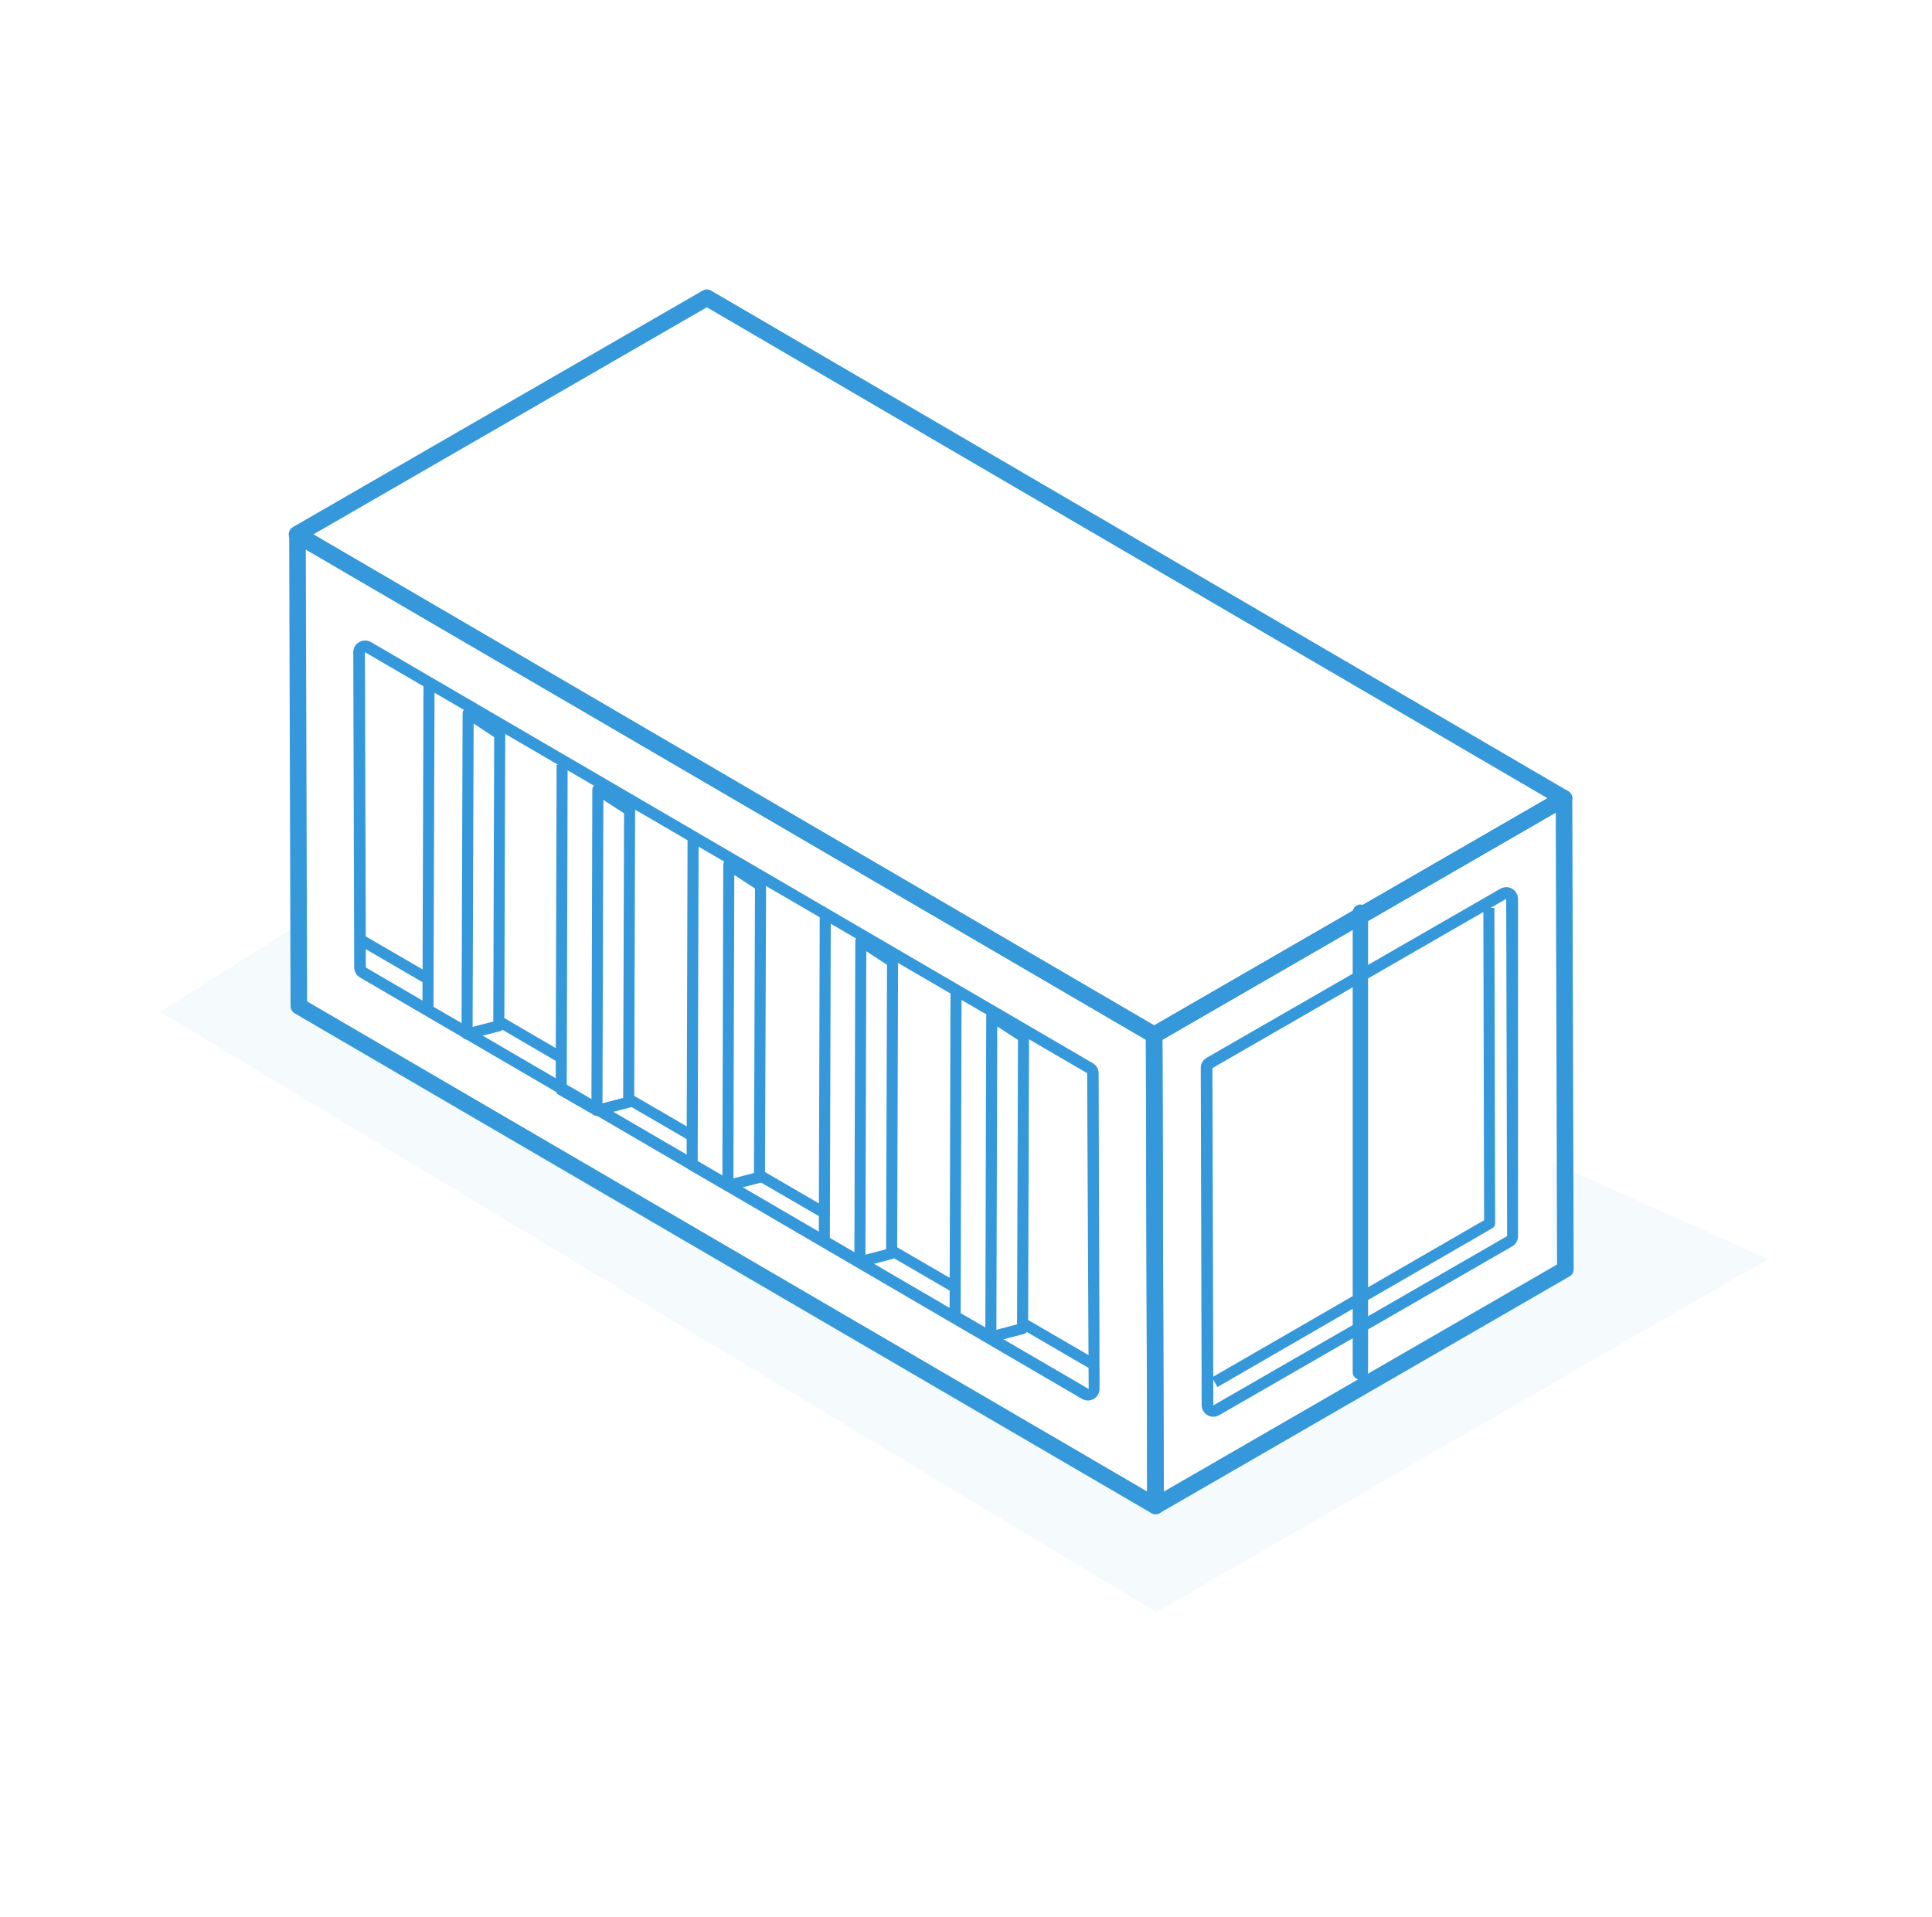
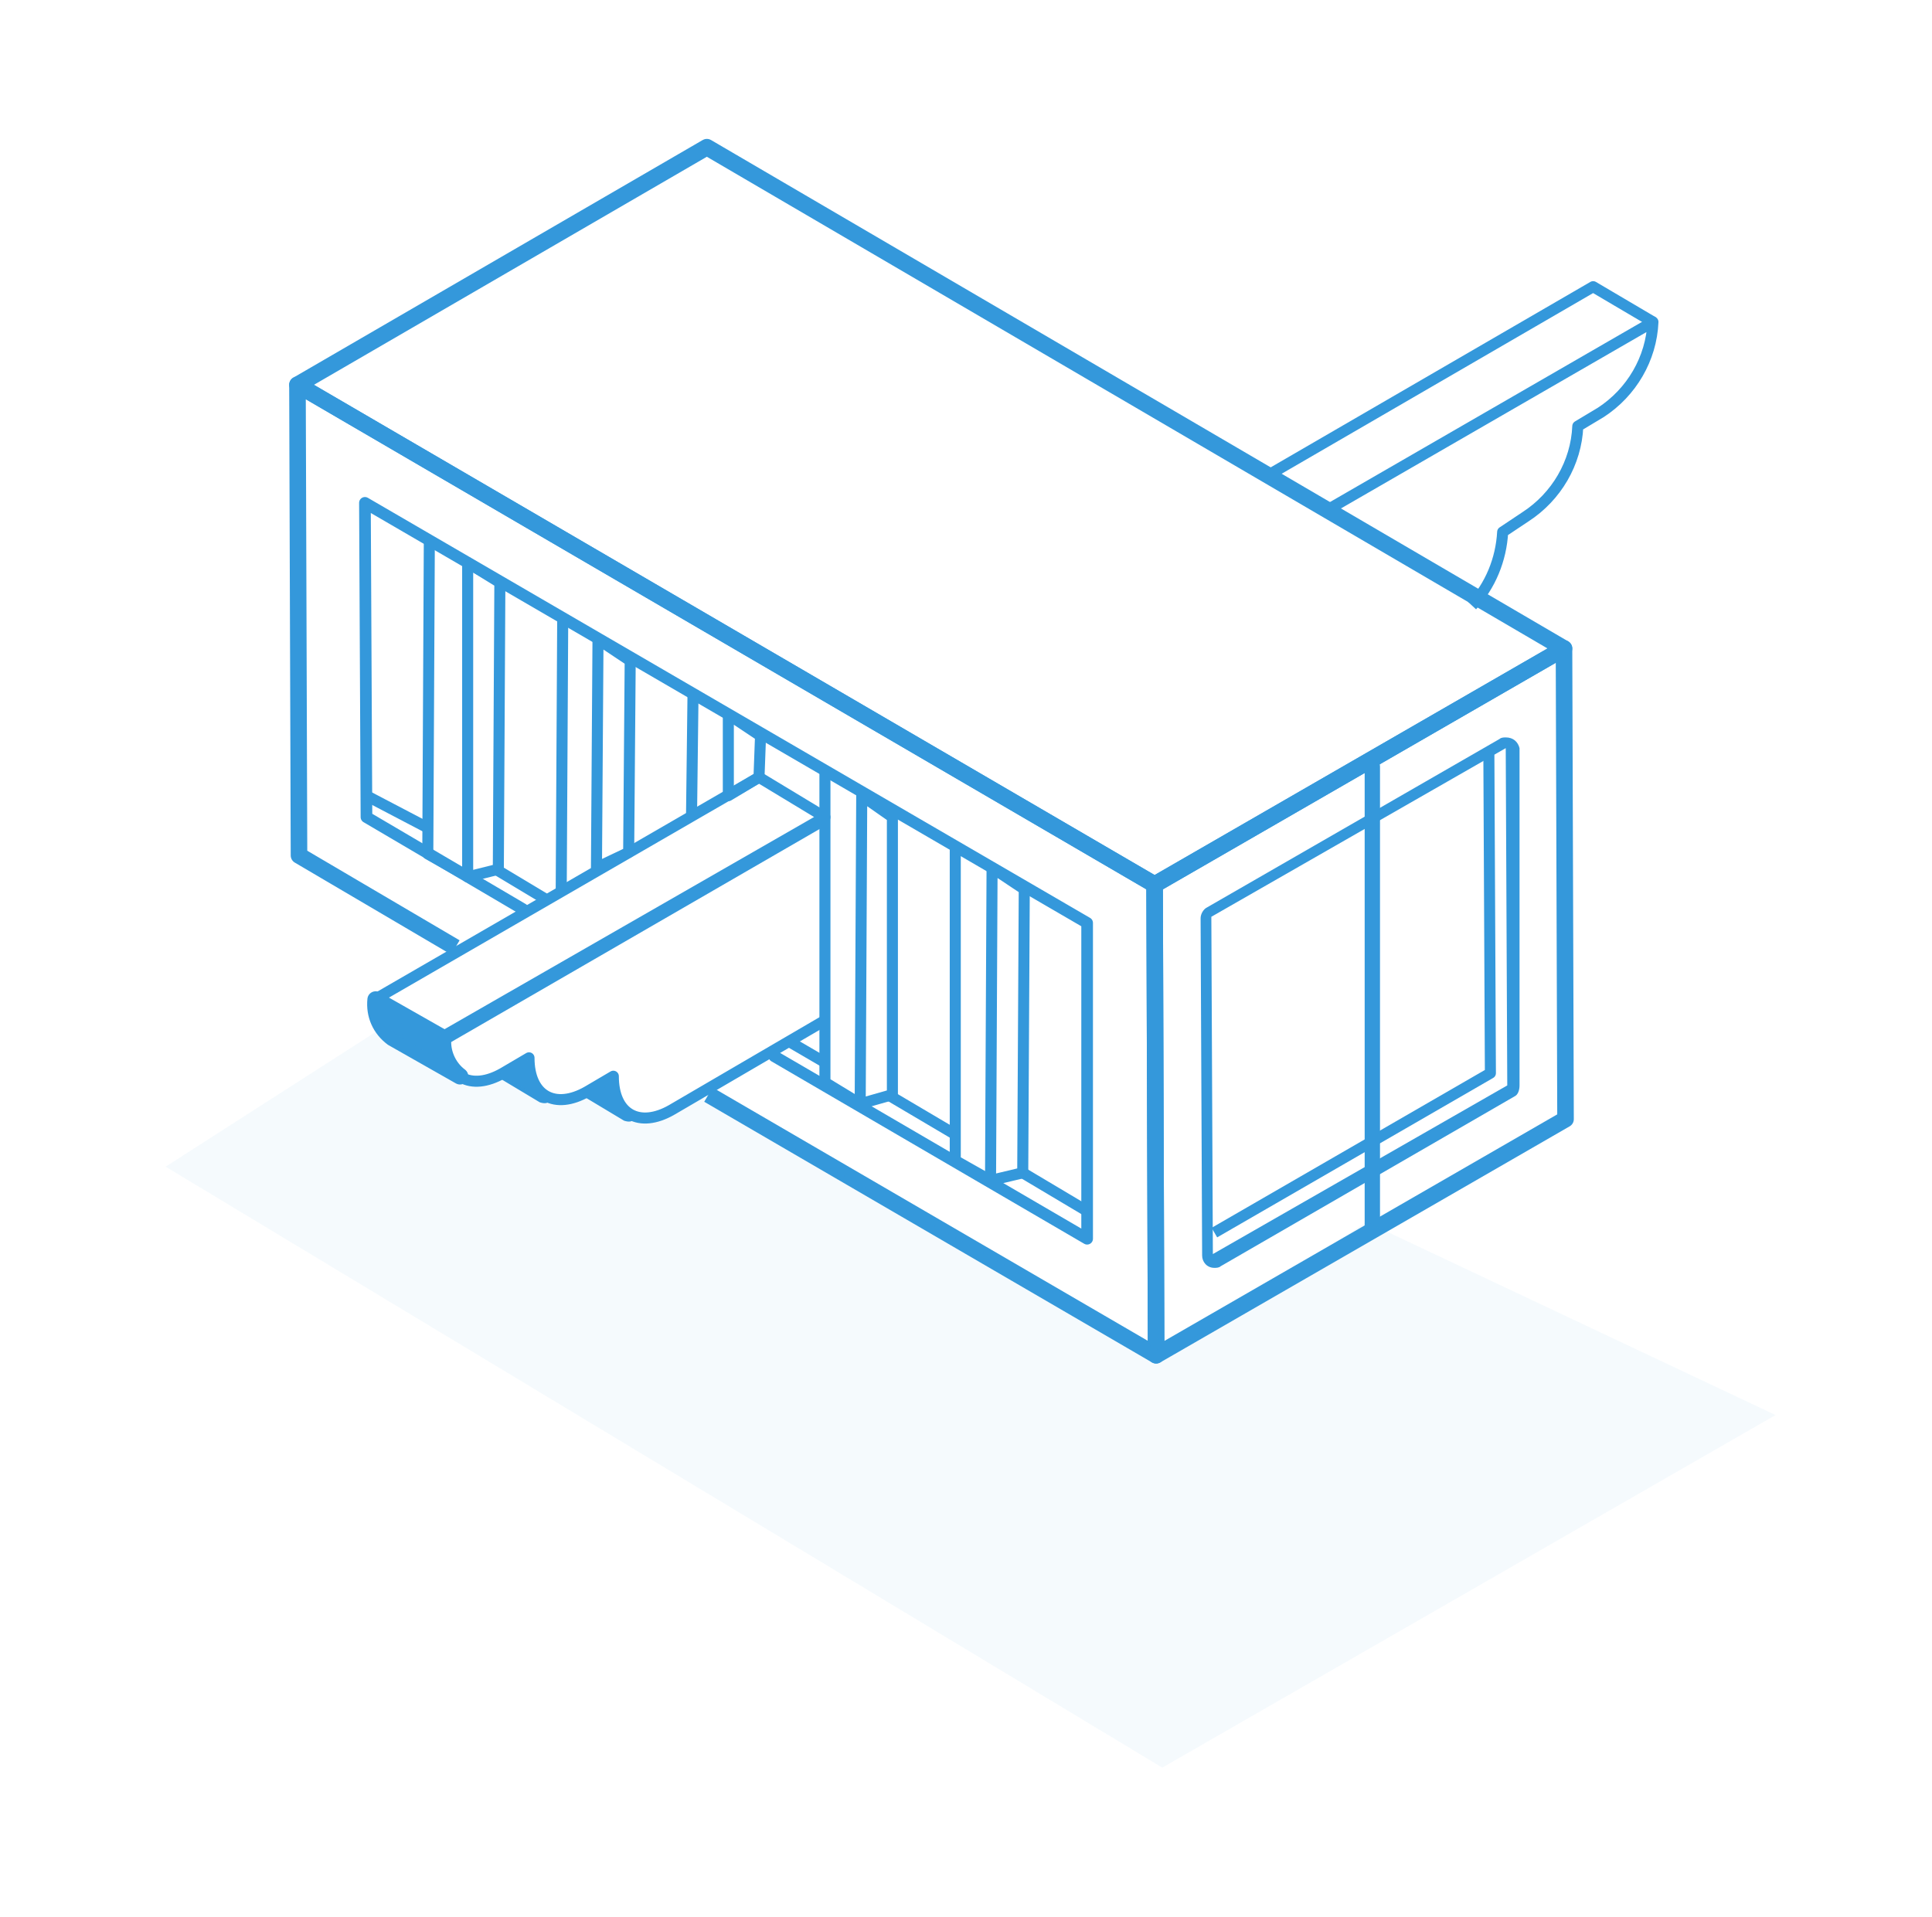
- <svg xmlns="http://www.w3.org/2000/svg" id="Layer_1" data-name="Layer 1" viewBox="0 0 126 125">
-   <defs>
-     <style>.cls-1,.cls-2,.cls-4{fill:none;stroke:#3498db;stroke-linejoin:round;}.cls-1{stroke-width:1.08px;}.cls-2{stroke-linecap:round;}.cls-3,.cls-5{fill:#3498db;}.cls-4{stroke-width:0.72px;}.cls-5{opacity:0.05;}</style>
-   </defs>
-   <polygon class="cls-1" points="102 52.07 102.09 82.79 75.36 98.23 75.27 67.51 102 52.07" />
-   <polygon class="cls-1" points="75.36 98.23 19.49 65.63 19.4 34.91 75.27 67.51 75.36 98.23" />
-   <polygon class="cls-1" points="75.27 67.51 19.37 34.85 46.1 19.42 102 52.07 75.27 67.51" />
-   <line class="cls-2" x1="88.72" y1="59.5" x2="88.72" y2="89.5" />
-   <path class="cls-3" d="M98.23,58.63l0.06,22L79.13,91.67l-0.06-22L98.23,58.63m0-.76a0.76,0.76,0,0,0-.38.1L78.69,69a0.76,0.76,0,0,0-.38.66l0.06,22a0.76,0.76,0,0,0,1.14.65L98.67,81.27A0.76,0.76,0,0,0,99,80.61L99,58.63a0.76,0.76,0,0,0-.76-0.76h0Z" />
-   <path class="cls-3" d="M23.8,42.54L70.9,70,71,90.6,23.86,63.11,23.8,42.54m0-.76a0.76,0.76,0,0,0-.76.76L23.1,63.11a0.76,0.76,0,0,0,.38.65L70.57,91.25a0.76,0.76,0,0,0,1.14-.66L71.65,70a0.76,0.76,0,0,0-.38-0.65L24.19,41.88a0.76,0.76,0,0,0-.38-0.1h0Z" />
-   <polyline class="cls-4" points="97.1 59.22 97.15 79.8 79.22 90.16" />
-   <polygon class="cls-4" points="66.75 67.64 66.69 86.66 64.62 87.21 64.68 66.29 66.75 67.64" />
-   <polyline class="cls-4" points="64.62 87.21 62.29 85.86 62.35 64.65" />
-   <line class="cls-4" x1="71.39" y1="89.04" x2="66.85" y2="86.4" />
-   <polygon class="cls-4" points="58.21 62.74 58.15 81.76 56.08 82.31 56.14 61.38 58.21 62.74" />
-   <polyline class="cls-4" points="56.08 82.31 53.76 80.96 53.82 59.75" />
-   <line class="cls-4" x1="62.32" y1="83.99" x2="58.31" y2="81.66" />
-   <line class="cls-4" x1="53.75" y1="79.11" x2="49.31" y2="76.53" />
-   <polygon class="cls-4" points="49.6 57.76 49.53 76.79 47.47 77.33 47.53 56.41 49.6 57.76" />
-   <polyline class="cls-4" points="47.47 77.33 45.14 75.99 45.2 54.78" />
-   <polygon class="cls-4" points="41.06 52.86 41 71.89 38.93 72.43 38.99 51.51 41.06 52.86" />
-   <polyline class="cls-4" points="38.93 72.43 36.6 71.09 36.66 49.88" />
-   <line class="cls-4" x1="45.17" y1="74.11" x2="41.16" y2="71.78" />
-   <polygon class="cls-4" points="32.59 47.89 32.53 66.91 30.46 67.45 30.53 46.53 32.59 47.89" />
-   <polyline class="cls-4" points="30.24 67.23 27.91 65.89 27.98 44.68" />
-   <line class="cls-4" x1="36.48" y1="68.92" x2="32.47" y2="66.58" />
-   <line class="cls-4" x1="27.87" y1="63.83" x2="23.48" y2="61.28" />
-   <polygon class="cls-5" points="115.32 82.12 75.42 105.16 10.44 66 19.07 60.55 19.02 65.9 75.03 98.38 101.22 82.71 101.22 75.81 115.32 82.12" />
+ <svg xmlns="http://www.w3.org/2000/svg" xmlns:xlink="http://www.w3.org/1999/xlink" version="1.1" id="Layer_1" x="0px" y="0px" viewBox="0 0 126 125" style="enable-background:new 0 0 126 125;" xml:space="preserve">
+   <style type="text/css">
+ 	.st0{fill:none;stroke:#3498DB;stroke-width:0.72;stroke-linejoin:round;}
+ 	.st1{fill:none;stroke:#3498DB;stroke-width:1.08;stroke-linejoin:round;}
+ 	.st2{fill:none;stroke:#3498DB;stroke-linecap:round;stroke-linejoin:round;}
+ 	.st3{fill:#3498DB;}
+ 	.st4{fill:none;stroke:#3498DB;stroke-width:0.76;stroke-linecap:round;stroke-linejoin:round;}
+ 	.st5{clip-path:url(#SVGID_2_);}
+ 	.st6{opacity:5.000000e-02;fill:#3498DB;enable-background:new    ;}
+ </style>
+   <path class="st0" d="M86.5,33.3L107.8,21c-0.1,2.4-1.4,4.6-3.4,5.9l-1.5,0.9c-0.1,2.4-1.4,4.6-3.4,5.9L98,34.7  c-0.1,1.8-0.8,3.5-2,4.8" />
+   <polyline class="st0" points="82.7,31 103.9,18.7 107.8,21 " />
+   <polygon class="st1" points="102,42.3 102.1,73 75.4,88.4 75.3,57.7 " />
+   <polyline class="st1" points="29.7,61.8 19.5,55.8 19.4,25.1 75.3,57.7 75.4,88.4 46.2,71.4 " />
+   <polygon class="st1" points="75.3,57.7 19.4,25.1 46.1,9.6 102,42.3 " />
+   <line class="st2" x1="89.5" y1="50" x2="89.5" y2="80" />
+   <path class="st3" d="M98.2,48.8l0.1,22l-19.2,11l-0.1-22L98.2,48.8 M98.2,48.1c-0.1,0-0.3,0-0.4,0.1L78.7,59.2  c-0.2,0.1-0.4,0.4-0.4,0.7l0.1,22c0,0.4,0.3,0.8,0.8,0.8c0.1,0,0.3,0,0.4-0.1l19.2-11.1c0.2-0.1,0.3-0.4,0.3-0.7v-22  C99,48.4,98.7,48.1,98.2,48.1L98.2,48.1L98.2,48.1L98.2,48.1z" />
+   <polyline class="st4" points="34.1,59.3 23.9,53.3 23.8,32.8 70.9,60.2 70.9,80.8 50.5,68.9 " />
+   <polyline class="st0" points="97.1,49.2 97.2,70 79.2,80.4 " />
+   <polygon class="st0" points="66.8,58 66.7,76.5 64.6,77 64.7,56.6 " />
+   <polyline class="st0" points="64.6,77 62.3,75.7 62.3,55.3 " />
+   <line class="st0" x1="70.9" y1="79" x2="66.7" y2="76.5" />
+   <polygon class="st0" points="58.2,53.3 58.2,71.4 56.1,72 56.2,51.9 " />
+   <polyline class="st0" points="56.1,72 53.8,70.6 53.8,50.3 " />
+   <line class="st0" x1="62.3" y1="74" x2="57.9" y2="71.4" />
+   <line class="st0" x1="53.8" y1="69.3" x2="51.4" y2="67.9" />
+   <polygon class="st0" points="49.6,48 49.5,50.7 47.5,51.9 47.5,46.6 " />
+   <line class="st0" x1="45.1" y1="53.2" x2="45.2" y2="45" />
+   <polygon class="st0" points="41.1,43.1 41,55.6 38.9,56.6 39,41.7 " />
+   <line class="st0" x1="36.6" y1="58.3" x2="36.7" y2="40.1" />
+   <polygon class="st0" points="32.6,38 32.5,56.7 30.5,57.2 30.5,36.7 " />
+   <polyline class="st0" points="30.2,57 27.9,55.7 28,35.2 " />
+   <line class="st0" x1="35.5" y1="58.6" x2="32.5" y2="56.8" />
+   <line class="st0" x1="27.9" y1="54" x2="23.7" y2="51.8" />
+   <g>
+     <g>
+       <g>
+         <defs>
+           <path id="SVGID_1_" d="M30,70.2l-4.4-2.5c-0.8-0.6-1.2-1.5-1.1-2.5l4.4,2.5C28.8,68.6,29.2,69.6,30,70.2z" />
+         </defs>
+         <clipPath id="SVGID_2_">
+           <use xlink:href="#SVGID_1_" style="overflow:visible;" />
+         </clipPath>
+         <g class="st5">
+           <g>
+             <path class="st3" d="M30,70.2l-4.4-2.5c-0.8-0.6-1.2-1.5-1.1-2.5l4.4,2.5C28.8,68.6,29.2,69.6,30,70.2" />
+           </g>
+         </g>
+       </g>
+       <path class="st1" d="M30,70.2l-4.4-2.5c-0.8-0.6-1.2-1.5-1.1-2.5l4.4,2.5C28.8,68.6,29.2,69.6,30,70.2z" />
+     </g>
+     <path class="st3" d="M34.4,68.9l-1.7,1c-0.2,0.1-0.3,0.2-0.5,0.2l3,1.8l0,0c0.3,0.1,0.6,0.1,0.7-0.2c0,0,0,0,0,0c0,0,0-0.1,0-0.1   C35.1,71.4,34.4,70.4,34.4,68.9z" />
+     <polygon class="st0" points="28.9,67.6 24.6,65.1 49.5,50.7 53.8,53.3  " />
+     <path class="st3" d="M39.9,70.1l-1.7,1c-0.2,0.1-0.3,0.2-0.5,0.2l3,1.8l0,0c0.3,0.1,0.6,0.1,0.7-0.2c0,0,0,0,0,0c0,0,0-0.1,0-0.1   C40.6,72.6,40,71.7,39.9,70.1z" />
+     <path class="st0" d="M53.9,66.5l-10.1,5.9c-2.1,1.2-3.8,0.3-3.8-2.2l-1.7,1c-2.1,1.2-3.8,0.3-3.8-2.2l-1.7,1   c-2.1,1.2-3.8,0.3-3.8-2.2l24.9-14.4" />
+   </g>
+   <path class="st6" d="M35.2,71.1c0.1,0.1,0.2,0.2,0.3,0.2C35.4,71.3,35.3,71.2,35.2,71.1z" />
+   <path class="st6" d="M34.8,70.6c0.1,0.1,0.1,0.2,0.2,0.4C34.9,70.8,34.9,70.7,34.8,70.6z" />
+   <path class="st6" d="M35.7,71.4c0.1,0.1,0.3,0.1,0.4,0.1C35.9,71.5,35.8,71.5,35.7,71.4z" />
+   <path class="st6" d="M40,71.1c0,0.2,0.1,0.4,0.2,0.6C40.1,71.5,40,71.3,40,71.1z" />
+   <path class="st6" d="M40.3,71.8c0.1,0.1,0.1,0.3,0.2,0.4C40.4,72.1,40.4,71.9,40.3,71.8z" />
+   <path class="st6" d="M34.5,69.8c0,0.2,0.1,0.4,0.2,0.6C34.6,70.2,34.6,70,34.5,69.8z" />
+   <path class="st6" d="M39.9,70.1c0,0.3,0,0.5,0.1,0.8C40,70.7,39.9,70.4,39.9,70.1z" />
+   <path class="st6" d="M89.1,79.7l-13,8.7L45.5,71.4l-1.7,1C43,72.9,42,73,41.2,72.7c0.1,0.1,0.3,0.1,0.4,0.1c0,0,0,0.1,0,0.1  c-0.1,0.3-0.5,0.3-0.7,0.2c0,0,0,0,0,0l0,0l-3-1.8c-0.5,0.3-1.1,0.3-1.7,0.2c0,0,0,0.1,0,0.1c-0.1,0.3-0.5,0.3-0.7,0.2c0,0,0,0,0,0  l0,0l-3-1.8c0.2-0.1,0.3-0.1,0.5-0.2c-0.9,0.7-2.1,0.7-2.9,0.1c0.1,0.1,0.2,0.2,0.3,0.2l-4.4-2.5c-0.3-0.2-0.5-0.4-0.7-0.8  l-14.5,9.3l65,39.2l40-23L89.1,79.7z" />
+   <path class="st6" d="M40.7,72.3c0.1,0.1,0.2,0.2,0.3,0.2C40.9,72.5,40.8,72.4,40.7,72.3z" />
+   <path class="st6" d="M34.4,68.9c0,0.3,0,0.5,0.1,0.8C34.5,69.4,34.4,69.1,34.4,68.9z" />
+   <path class="st6" d="M29.2,69.2c-0.1-0.2-0.1-0.3-0.1-0.5C29.1,68.9,29.2,69.1,29.2,69.2z" />
+   <path class="st6" d="M29,68.5c-0.1-0.3-0.1-0.6-0.1-0.9C28.9,67.9,28.9,68.2,29,68.5z" />
+   <path class="st6" d="M29.6,69.8c-0.1-0.1-0.1-0.2-0.2-0.3C29.4,69.6,29.5,69.7,29.6,69.8z" />
</svg>
